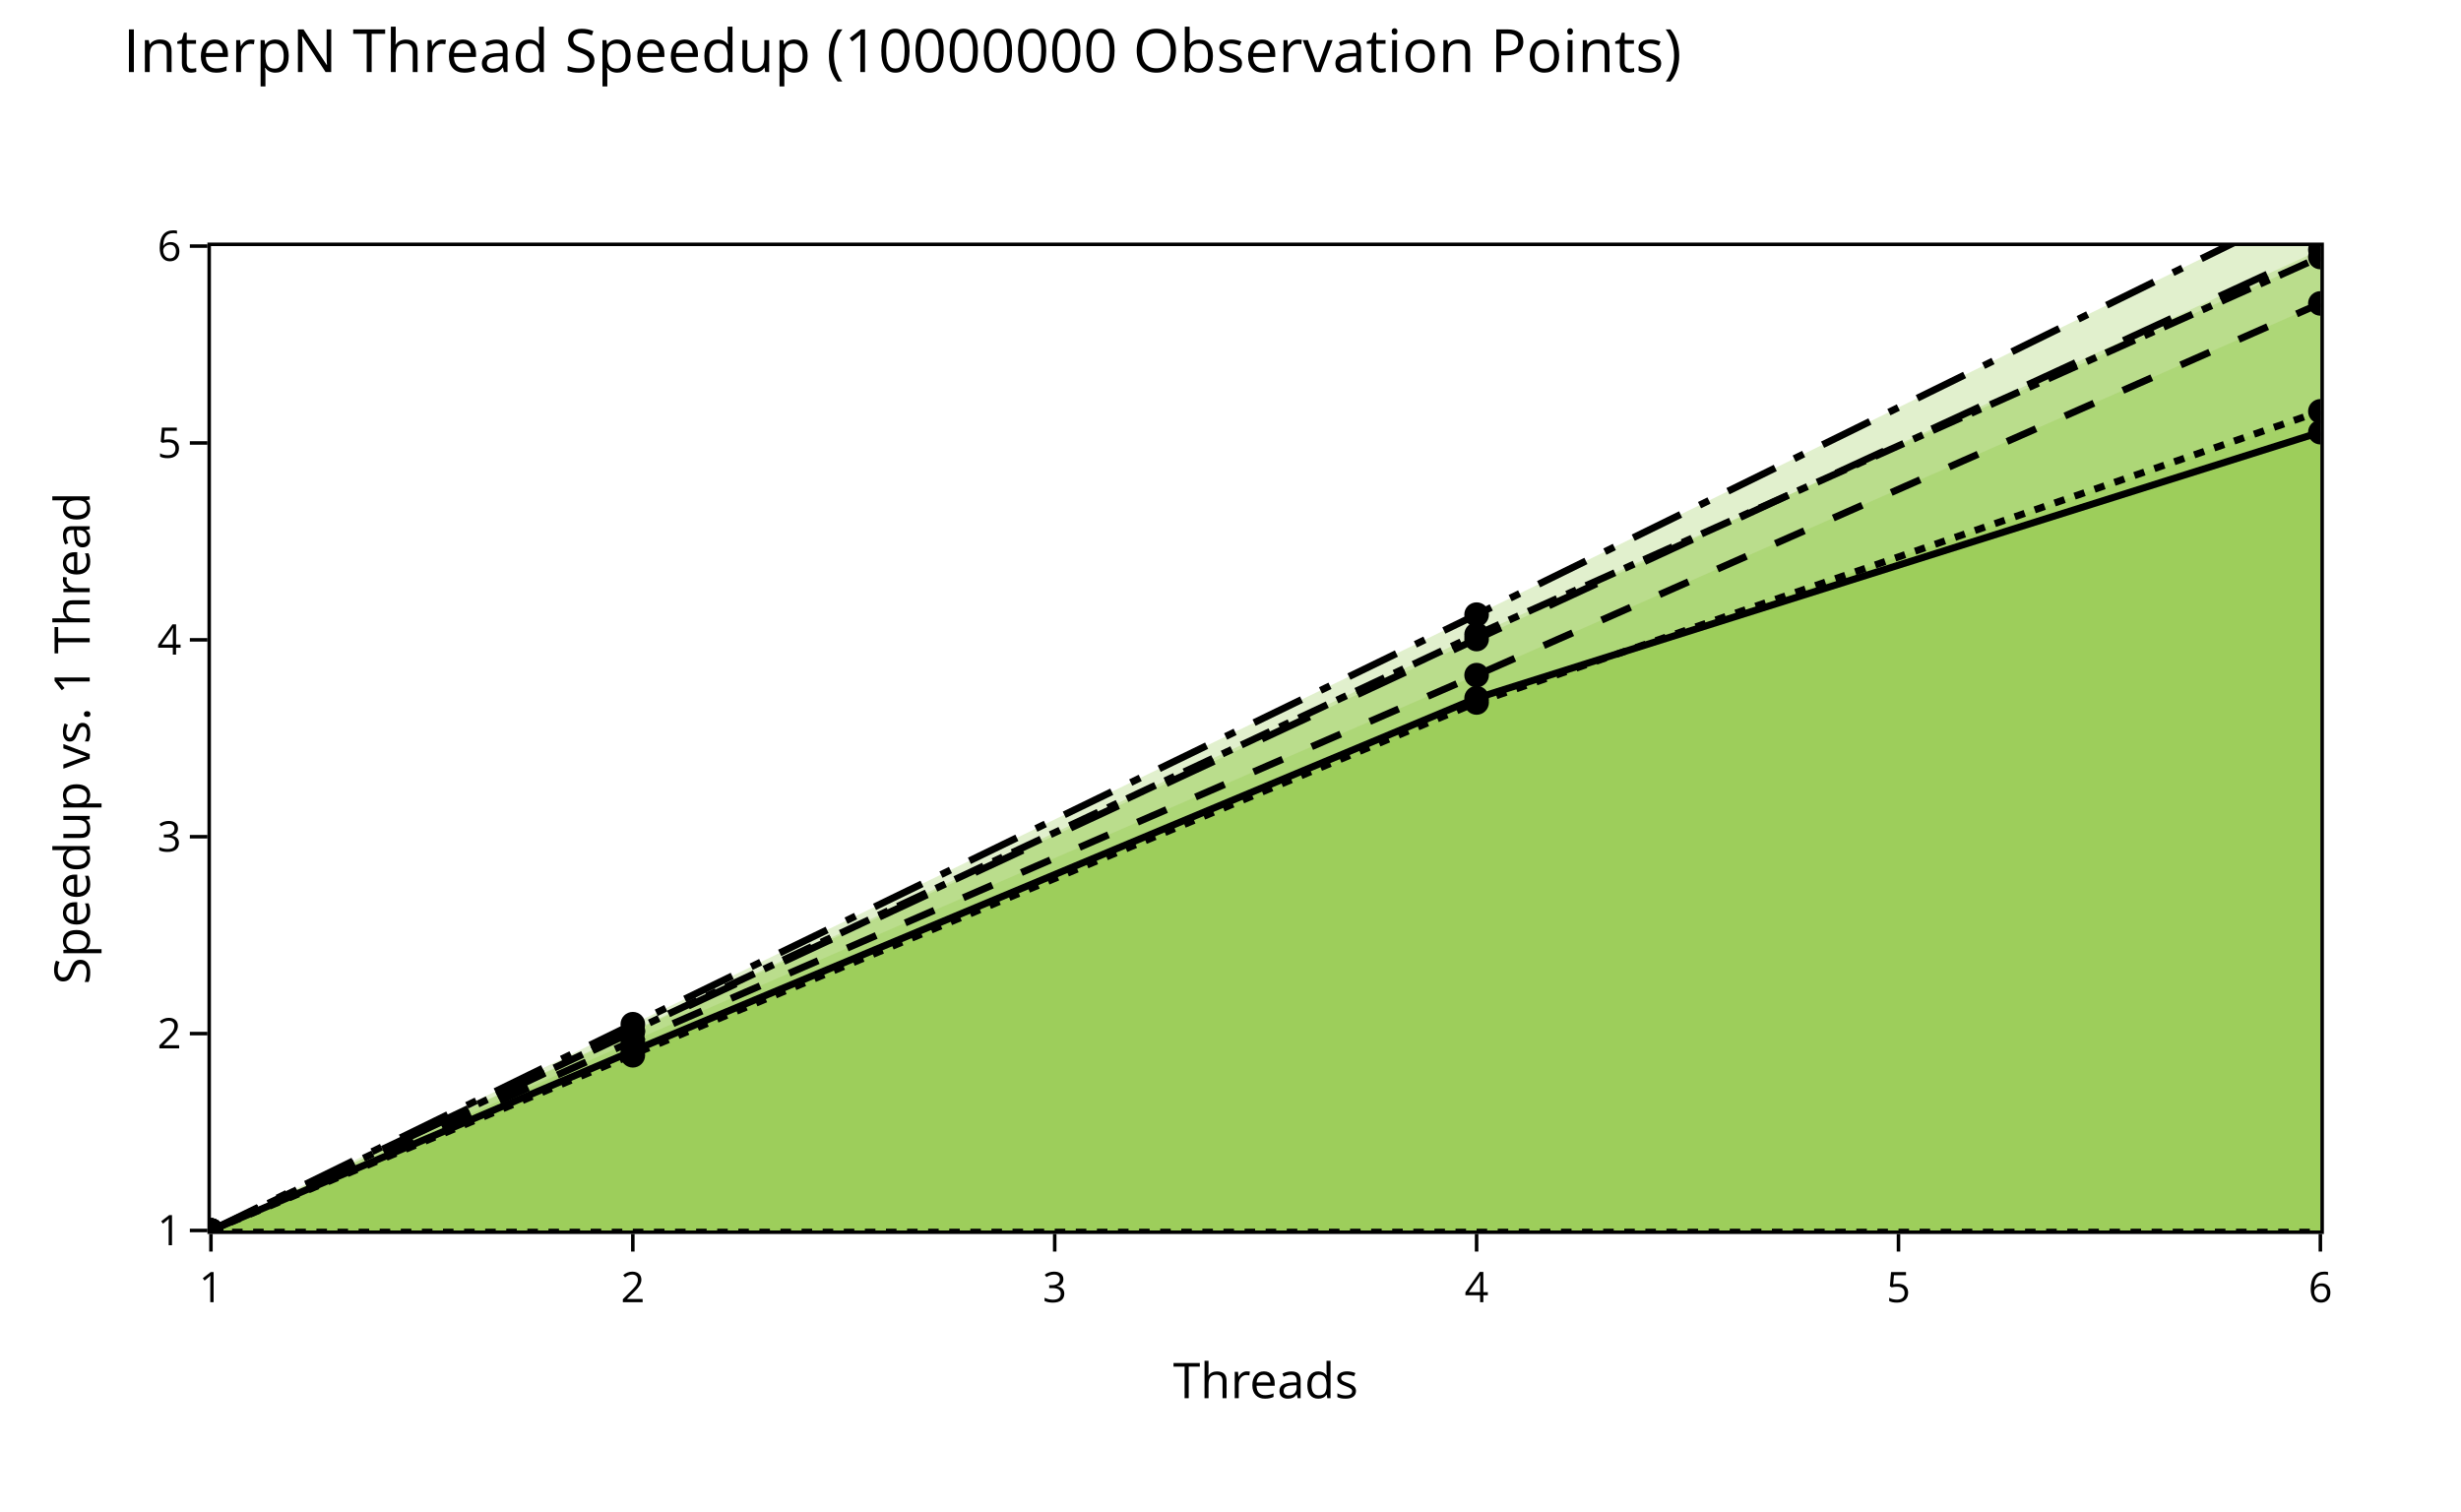
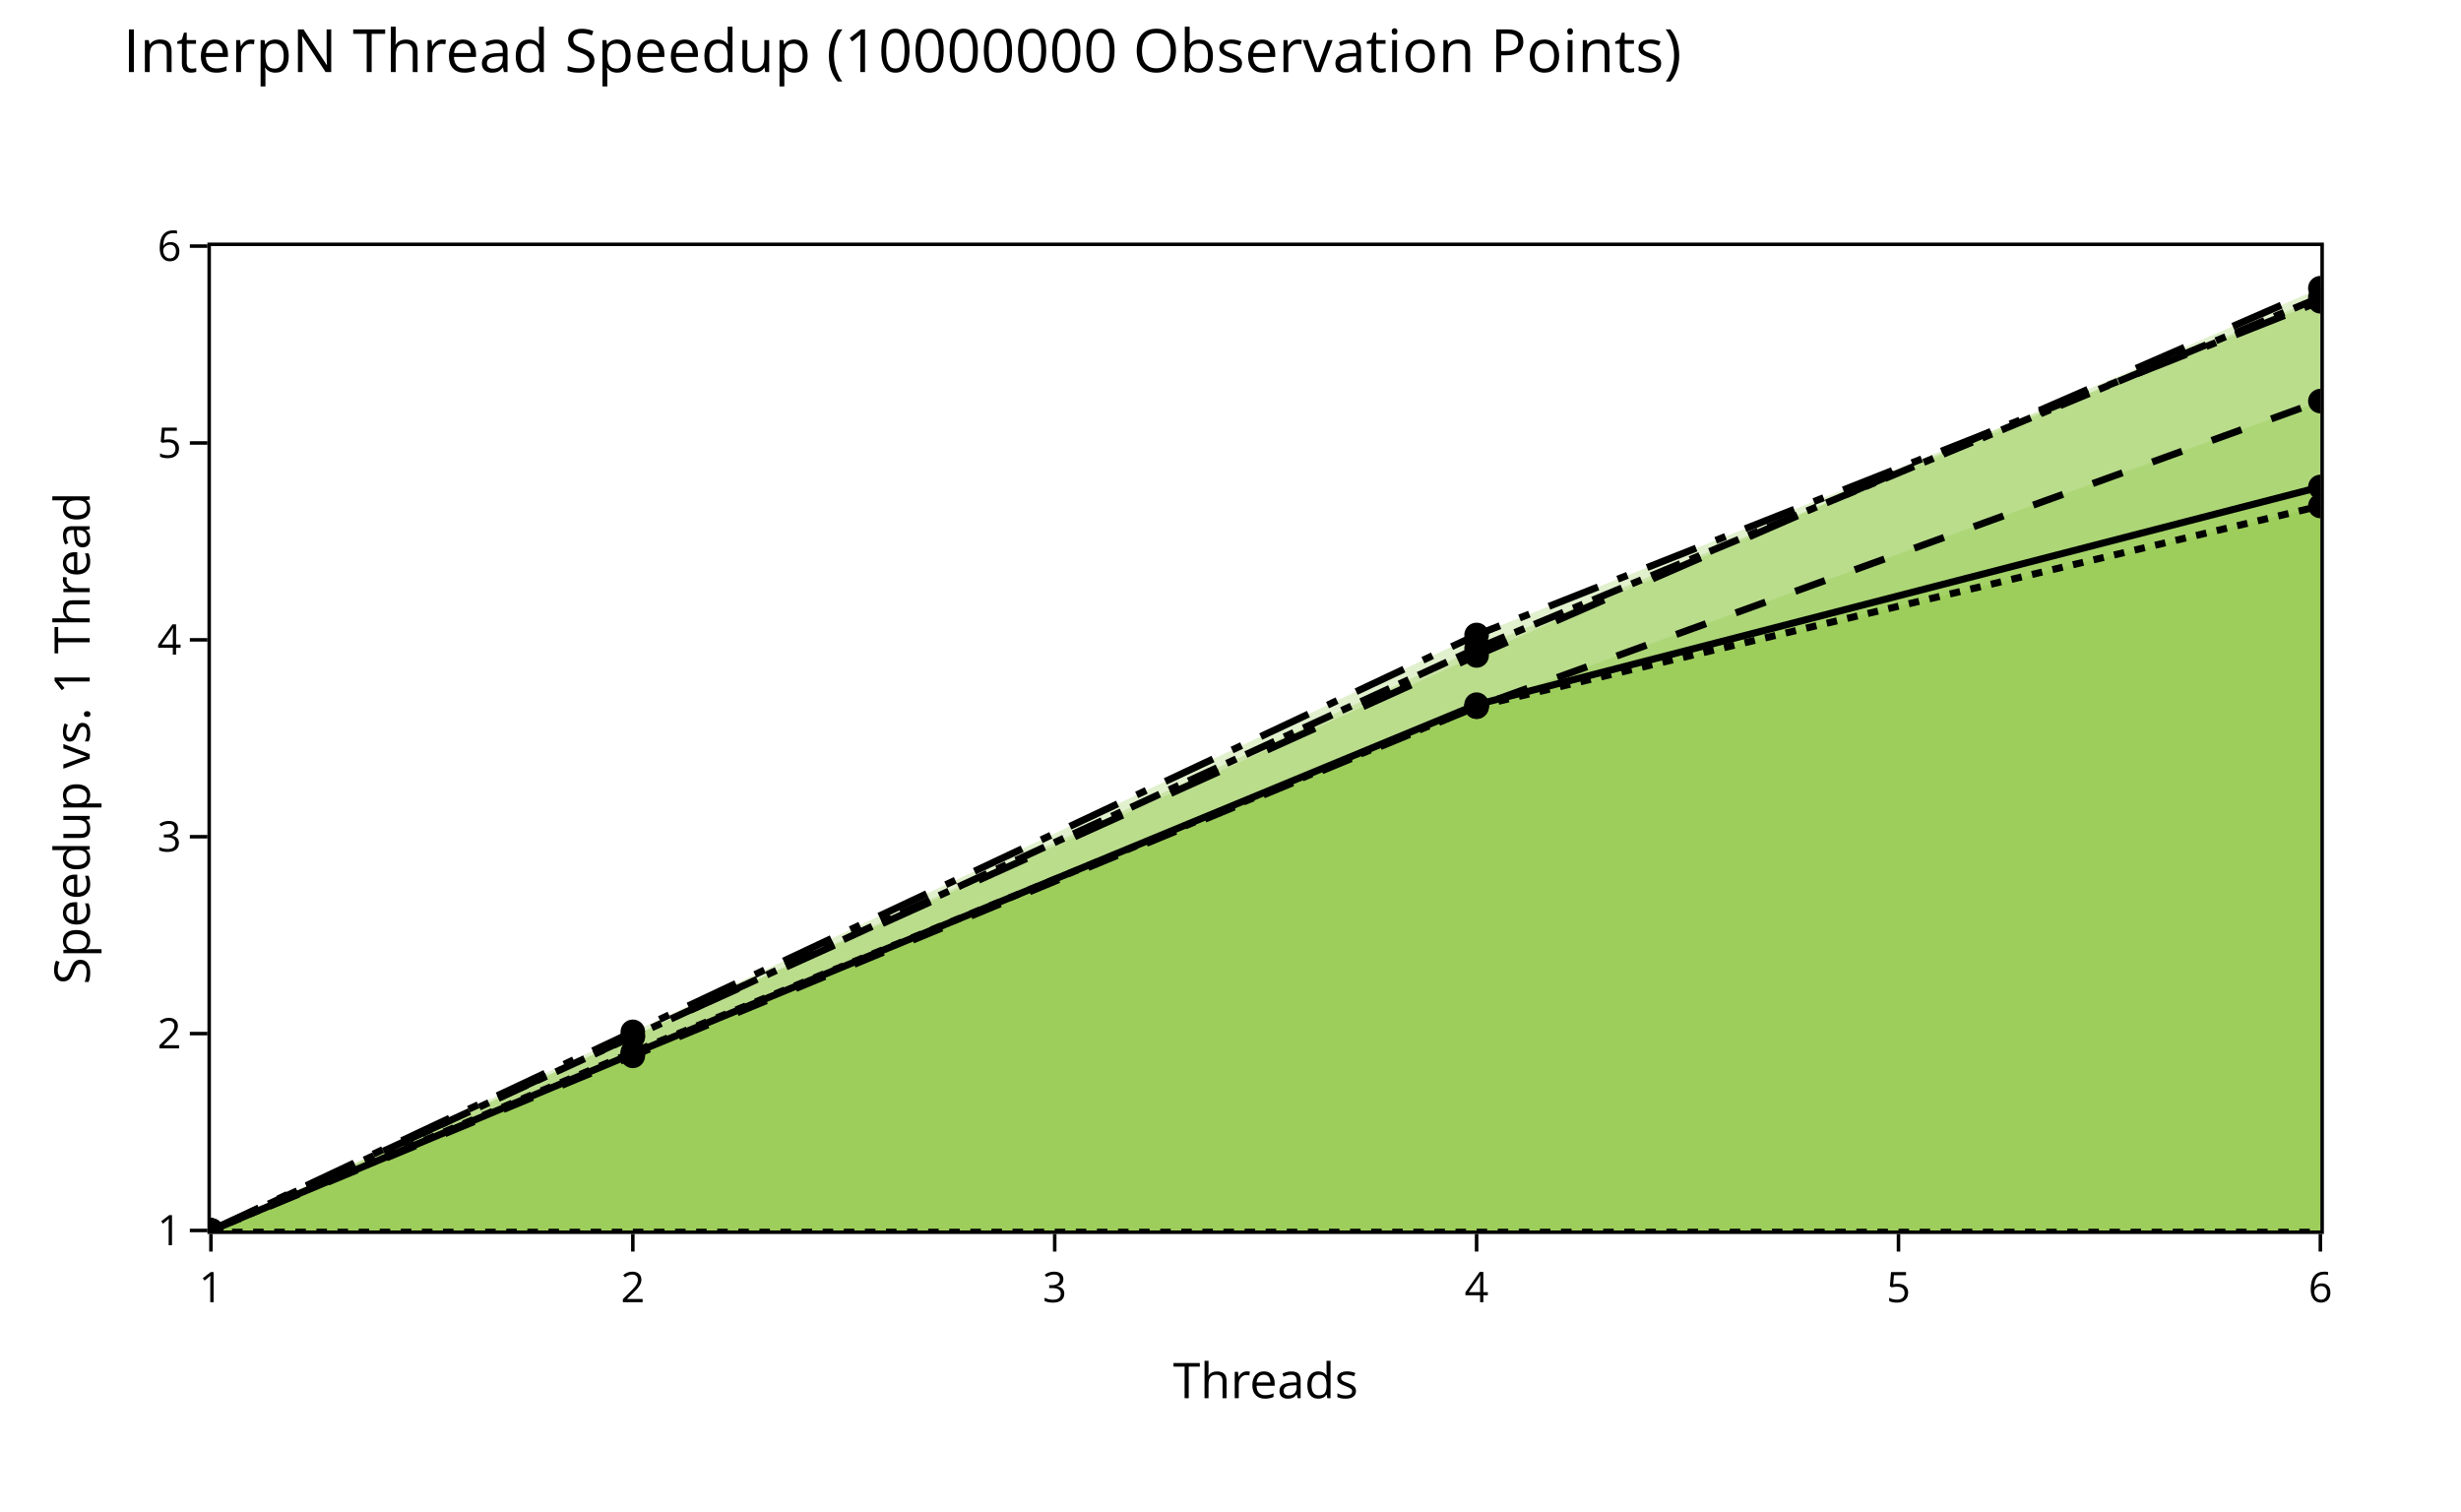
<svg xmlns="http://www.w3.org/2000/svg" class="main-svg" width="700" height="430" style="" viewBox="0 0 700 430">
  <rect x="0" y="0" width="700" height="430" style="fill: rgb(0, 0, 0); fill-opacity: 0;" />
-   <defs id="defs-e1feff">
+   <defs id="defs-6d7831">
    <g class="clips">
-       <clipPath id="clipe1feffxyplot" class="plotclip">
+       <clipPath id="clip6d7831xyplot" class="plotclip">
        <rect width="600" height="280" />
      </clipPath>
-       <clipPath class="axesclip" id="clipe1feffx">
+       <clipPath class="axesclip" id="clip6d7831x">
        <rect x="60" y="0" width="600" height="430" />
      </clipPath>
-       <clipPath class="axesclip" id="clipe1feffy">
+       <clipPath class="axesclip" id="clip6d7831y">
        <rect x="0" y="70" width="700" height="280" />
      </clipPath>
-       <clipPath class="axesclip" id="clipe1feffxy">
+       <clipPath class="axesclip" id="clip6d7831xy">
        <rect x="60" y="70" width="600" height="280" />
      </clipPath>
    </g>
    <g class="gradients" />
    <g class="patterns" />
  </defs>
  <g class="bglayer">
    <rect class="bg" x="60" y="70" width="600" height="280" style="fill: rgb(0, 0, 0); fill-opacity: 0; stroke-width: 0;" />
  </g>
  <g class="layer-below">
    <g class="imagelayer" />
    <g class="shapelayer" />
  </g>
  <g class="cartesianlayer">
    <g class="subplot xy">
      <g class="layer-subplot">
        <g class="shapelayer" />
        <g class="imagelayer" />
      </g>
      <g class="minor-gridlayer">
        <g class="x" />
        <g class="y" />
      </g>
      <g class="gridlayer">
        <g class="x" />
        <g class="y" />
      </g>
      <g class="zerolinelayer" />
      <g class="layer-between">
        <g class="shapelayer" />
        <g class="imagelayer" />
      </g>
      <path class="xlines-below" />
      <path class="ylines-below" />
      <g class="overlines-below" />
      <g class="xaxislayer-below" />
      <g class="yaxislayer-below" />
      <g class="overaxes-below" />
      <g class="overplot">
-         <g class="xy" transform="translate(60,70)" clip-path="url(#clipe1feffxyplot)">
+         <g class="xy" transform="translate(60,70)" clip-path="url(#clip6d7831xyplot)">
          <g class="scatterlayer mlayer">
-             <g class="trace scatter tracef06721" style="stroke-miterlimit: 2; opacity: 1;">
-               <g class="fills">
-                 <g>
-                   <path class="js-fill" d="M0,280L120,228.93L360,128.59L600,52.93L600,280L0,280Z" style="fill: rgb(139, 196, 59); fill-opacity: 0.25; stroke-width: 0;" />
-                 </g>
-               </g>
-               <g class="errorbars" />
-               <g class="lines">
-                 <path class="js-line" d="M0,280L120,228.93L360,128.59L600,52.93L600,280L0,280" style="vector-effect: none; fill: none; stroke: rgb(99, 110, 250); stroke-opacity: 1; stroke-width: 0px; opacity: 1;" />
-               </g>
-               <g class="points" />
-               <g class="text" />
-             </g>
-             <g class="trace scatter tracef6f011" style="stroke-miterlimit: 2; opacity: 1;">
-               <g class="fills">
-                 <g>
-                   <path class="js-fill" d="M0,280L120,226.12L360,122.04L600,16.31L600,280L0,280Z" style="fill: rgb(139, 196, 59); fill-opacity: 0.25; stroke-width: 0;" />
-                 </g>
-               </g>
-               <g class="errorbars" />
-               <g class="lines">
-                 <path class="js-line" d="M0,280L120,226.12L360,122.04L600,16.31L600,280L0,280" style="vector-effect: none; fill: none; stroke: rgb(239, 85, 59); stroke-opacity: 1; stroke-width: 0px; opacity: 1;" />
-               </g>
-               <g class="points" />
-               <g class="text" />
-             </g>
-             <g class="trace scatter trace615c95" style="stroke-miterlimit: 2; opacity: 1;">
-               <g class="fills">
-                 <g>
-                   <path class="js-fill" d="M0,280L360,129.82L600,47L600,280L360,280L0,280Z" style="fill: rgb(139, 196, 59); fill-opacity: 0.25; stroke-width: 0;" />
-                 </g>
-               </g>
-               <g class="errorbars" />
-               <g class="lines">
-                 <path class="js-line" d="M0,280L360,129.82L600,47L600,280L360,280L0,280" style="vector-effect: none; fill: none; stroke: rgb(0, 204, 150); stroke-opacity: 1; stroke-width: 0px; opacity: 1;" />
-               </g>
-               <g class="points" />
-               <g class="text" />
-             </g>
-             <g class="trace scatter tracec639a3" style="stroke-miterlimit: 2; opacity: 1;">
-               <g class="fills">
-                 <g>
-                   <path class="js-fill" d="M0,280L120,223.17L360,110.5L600,3.11L600,280L0,280Z" style="fill: rgb(139, 196, 59); fill-opacity: 0.25; stroke-width: 0;" />
-                 </g>
-               </g>
-               <g class="errorbars" />
-               <g class="lines">
-                 <path class="js-line" d="M0,280L120,223.17L360,110.5L600,3.11L600,280L0,280" style="vector-effect: none; fill: none; stroke: rgb(171, 99, 250); stroke-opacity: 1; stroke-width: 0px; opacity: 1;" />
-               </g>
-               <g class="points" />
-               <g class="text" />
-             </g>
-             <g class="trace scatter trace363774" style="stroke-miterlimit: 2; opacity: 1;">
-               <g class="fills">
-                 <g>
-                   <path class="js-fill" d="M0,280L120,223.48L360,111.78L600,1.02L600,280L0,280Z" style="fill: rgb(139, 196, 59); fill-opacity: 0.25; stroke-width: 0;" />
-                 </g>
-               </g>
-               <g class="errorbars" />
-               <g class="lines">
-                 <path class="js-line" d="M0,280L120,223.48L360,111.78L600,1.02L600,280L0,280" style="vector-effect: none; fill: none; stroke: rgb(255, 161, 90); stroke-opacity: 1; stroke-width: 0px; opacity: 1;" />
-               </g>
-               <g class="points" />
-               <g class="text" />
-             </g>
-             <g class="trace scatter tracec92269" style="stroke-miterlimit: 2; opacity: 1;">
-               <g class="fills">
-                 <g>
-                   <path class="js-fill" d="M0,280L120,221.33L360,104.83L600,-13.04L600,280L0,280Z" style="fill: rgb(139, 196, 59); fill-opacity: 0.25; stroke-width: 0;" />
-                 </g>
-               </g>
-               <g class="errorbars" />
-               <g class="lines">
-                 <path class="js-line" d="M0,280L120,221.33L360,104.83L600,-13.04L600,280L0,280" style="vector-effect: none; fill: none; stroke: rgb(25, 211, 243); stroke-opacity: 1; stroke-width: 0px; opacity: 1;" />
-               </g>
-               <g class="points" />
-               <g class="text" />
-             </g>
-             <g class="trace scatter trace656709" style="stroke-miterlimit: 2; opacity: 1;">
-               <g class="fills" />
-               <g class="errorbars" />
-               <g class="lines">
-                 <path class="js-line" d="M0,280L120,228.93L360,128.59L600,52.93" style="vector-effect: none; fill: none; stroke: rgb(0, 0, 0); stroke-opacity: 1; stroke-width: 2px; opacity: 1;" />
-               </g>
-               <g class="points">
-                 <path class="point" transform="translate(0,280)" d="M3.5,0A3.5,3.5 0 1,1 0,-3.5A3.5,3.5 0 0,1 3.5,0Z" style="opacity: 1; stroke-width: 0px; fill: rgb(0, 0, 0); fill-opacity: 1;" />
-                 <path class="point" transform="translate(120,228.93)" d="M3.5,0A3.5,3.5 0 1,1 0,-3.5A3.5,3.5 0 0,1 3.5,0Z" style="opacity: 1; stroke-width: 0px; fill: rgb(0, 0, 0); fill-opacity: 1;" />
-                 <path class="point" transform="translate(360,128.59)" d="M3.5,0A3.5,3.5 0 1,1 0,-3.5A3.5,3.5 0 0,1 3.5,0Z" style="opacity: 1; stroke-width: 0px; fill: rgb(0, 0, 0); fill-opacity: 1;" />
-                 <path class="point" transform="translate(600,52.93)" d="M3.5,0A3.5,3.5 0 1,1 0,-3.5A3.5,3.5 0 0,1 3.5,0Z" style="opacity: 1; stroke-width: 0px; fill: rgb(0, 0, 0); fill-opacity: 1;" />
-               </g>
-               <g class="text" />
-             </g>
-             <g class="trace scatter trace5be1d4" style="stroke-miterlimit: 2; opacity: 1;">
-               <g class="fills" />
-               <g class="errorbars" />
-               <g class="lines">
-                 <path class="js-line" d="M0,280L120,226.12L360,122.04L600,16.31" style="vector-effect: none; fill: none; stroke: rgb(0, 0, 0); stroke-opacity: 1; stroke-dasharray: 9px, 9px; stroke-width: 2px; opacity: 1;" />
-               </g>
-               <g class="points">
-                 <path class="point" transform="translate(0,280)" d="M3.5,0A3.5,3.5 0 1,1 0,-3.5A3.5,3.5 0 0,1 3.5,0Z" style="opacity: 1; stroke-width: 0px; fill: rgb(0, 0, 0); fill-opacity: 1;" />
-                 <path class="point" transform="translate(120,226.12)" d="M3.5,0A3.5,3.5 0 1,1 0,-3.5A3.5,3.5 0 0,1 3.5,0Z" style="opacity: 1; stroke-width: 0px; fill: rgb(0, 0, 0); fill-opacity: 1;" />
-                 <path class="point" transform="translate(360,122.04)" d="M3.5,0A3.5,3.5 0 1,1 0,-3.5A3.5,3.5 0 0,1 3.5,0Z" style="opacity: 1; stroke-width: 0px; fill: rgb(0, 0, 0); fill-opacity: 1;" />
-                 <path class="point" transform="translate(600,16.31)" d="M3.5,0A3.5,3.5 0 1,1 0,-3.5A3.5,3.5 0 0,1 3.5,0Z" style="opacity: 1; stroke-width: 0px; fill: rgb(0, 0, 0); fill-opacity: 1;" />
-               </g>
-               <g class="text" />
-             </g>
-             <g class="trace scatter trace4a5eaa" style="stroke-miterlimit: 2; opacity: 1;">
-               <g class="fills" />
-               <g class="errorbars" />
-               <g class="lines">
-                 <path class="js-line" d="M0,280L360,129.82L600,47" style="vector-effect: none; fill: none; stroke: rgb(0, 0, 0); stroke-opacity: 1; stroke-dasharray: 3px, 3px; stroke-width: 2px; opacity: 1;" />
-               </g>
-               <g class="points">
-                 <path class="point" transform="translate(0,280)" d="M3.5,0A3.5,3.5 0 1,1 0,-3.5A3.5,3.5 0 0,1 3.5,0Z" style="opacity: 1; stroke-width: 0px; fill: rgb(0, 0, 0); fill-opacity: 1;" />
-                 <path class="point" transform="translate(120,230.17)" d="M3.5,0A3.5,3.5 0 1,1 0,-3.5A3.5,3.5 0 0,1 3.5,0Z" style="opacity: 1; stroke-width: 0px; fill: rgb(0, 0, 0); fill-opacity: 1;" />
-                 <path class="point" transform="translate(360,129.82)" d="M3.5,0A3.5,3.5 0 1,1 0,-3.5A3.5,3.5 0 0,1 3.5,0Z" style="opacity: 1; stroke-width: 0px; fill: rgb(0, 0, 0); fill-opacity: 1;" />
-                 <path class="point" transform="translate(600,47)" d="M3.5,0A3.5,3.5 0 1,1 0,-3.5A3.5,3.5 0 0,1 3.5,0Z" style="opacity: 1; stroke-width: 0px; fill: rgb(0, 0, 0); fill-opacity: 1;" />
-               </g>
-               <g class="text" />
-             </g>
-             <g class="trace scatter traceb35607" style="stroke-miterlimit: 2; opacity: 1;">
-               <g class="fills" />
-               <g class="errorbars" />
-               <g class="lines">
-                 <path class="js-line" d="M0,280L120,223.17L360,110.5L600,3.11" style="vector-effect: none; fill: none; stroke: rgb(0, 0, 0); stroke-opacity: 1; stroke-dasharray: 9px, 3px, 3px, 3px; stroke-width: 2px; opacity: 1;" />
-               </g>
-               <g class="points">
-                 <path class="point" transform="translate(0,280)" d="M3.5,0A3.5,3.5 0 1,1 0,-3.5A3.5,3.5 0 0,1 3.5,0Z" style="opacity: 1; stroke-width: 0px; fill: rgb(0, 0, 0); fill-opacity: 1;" />
-                 <path class="point" transform="translate(120,223.17)" d="M3.5,0A3.5,3.5 0 1,1 0,-3.5A3.5,3.5 0 0,1 3.5,0Z" style="opacity: 1; stroke-width: 0px; fill: rgb(0, 0, 0); fill-opacity: 1;" />
-                 <path class="point" transform="translate(360,110.5)" d="M3.5,0A3.5,3.5 0 1,1 0,-3.5A3.5,3.5 0 0,1 3.5,0Z" style="opacity: 1; stroke-width: 0px; fill: rgb(0, 0, 0); fill-opacity: 1;" />
-                 <path class="point" transform="translate(600,3.11)" d="M3.5,0A3.5,3.5 0 1,1 0,-3.5A3.5,3.5 0 0,1 3.5,0Z" style="opacity: 1; stroke-width: 0px; fill: rgb(0, 0, 0); fill-opacity: 1;" />
-               </g>
-               <g class="text" />
-             </g>
-             <g class="trace scatter tracead488a" style="stroke-miterlimit: 2; opacity: 1;">
-               <g class="fills" />
-               <g class="errorbars" />
-               <g class="lines">
-                 <path class="js-line" d="M0,280L120,223.48L360,111.78L600,1.02" style="vector-effect: none; fill: none; stroke: rgb(0, 0, 0); stroke-opacity: 1; stroke-dasharray: 15px, 15px; stroke-width: 2px; opacity: 1;" />
-               </g>
-               <g class="points">
-                 <path class="point" transform="translate(0,280)" d="M3.5,0A3.5,3.5 0 1,1 0,-3.5A3.5,3.5 0 0,1 3.5,0Z" style="opacity: 1; stroke-width: 0px; fill: rgb(0, 0, 0); fill-opacity: 1;" />
-                 <path class="point" transform="translate(120,223.48)" d="M3.5,0A3.5,3.5 0 1,1 0,-3.5A3.5,3.5 0 0,1 3.5,0Z" style="opacity: 1; stroke-width: 0px; fill: rgb(0, 0, 0); fill-opacity: 1;" />
-                 <path class="point" transform="translate(360,111.78)" d="M3.5,0A3.5,3.5 0 1,1 0,-3.5A3.5,3.5 0 0,1 3.5,0Z" style="opacity: 1; stroke-width: 0px; fill: rgb(0, 0, 0); fill-opacity: 1;" />
-                 <path class="point" transform="translate(600,1.02)" d="M3.5,0A3.5,3.5 0 1,1 0,-3.5A3.5,3.5 0 0,1 3.5,0Z" style="opacity: 1; stroke-width: 0px; fill: rgb(0, 0, 0); fill-opacity: 1;" />
-               </g>
-               <g class="text" />
-             </g>
-             <g class="trace scatter trace68f227" style="stroke-miterlimit: 2; opacity: 1;">
-               <g class="fills" />
-               <g class="errorbars" />
-               <g class="lines">
-                 <path class="js-line" d="M0,280L120,221.33L360,104.83L600,-13.04" style="vector-effect: none; fill: none; stroke: rgb(0, 0, 0); stroke-opacity: 1; stroke-dasharray: 15px, 6px, 3px, 6px; stroke-width: 2px; opacity: 1;" />
-               </g>
-               <g class="points">
-                 <path class="point" transform="translate(0,280)" d="M3.5,0A3.5,3.5 0 1,1 0,-3.5A3.5,3.5 0 0,1 3.5,0Z" style="opacity: 1; stroke-width: 0px; fill: rgb(0, 0, 0); fill-opacity: 1;" />
-                 <path class="point" transform="translate(120,221.33)" d="M3.5,0A3.5,3.5 0 1,1 0,-3.5A3.5,3.5 0 0,1 3.5,0Z" style="opacity: 1; stroke-width: 0px; fill: rgb(0, 0, 0); fill-opacity: 1;" />
-                 <path class="point" transform="translate(360,104.83)" d="M3.5,0A3.5,3.5 0 1,1 0,-3.5A3.5,3.5 0 0,1 3.5,0Z" style="opacity: 1; stroke-width: 0px; fill: rgb(0, 0, 0); fill-opacity: 1;" />
-                 <path class="point" transform="translate(600,-13.04)" d="M3.5,0A3.5,3.5 0 1,1 0,-3.5A3.5,3.5 0 0,1 3.5,0Z" style="opacity: 1; stroke-width: 0px; fill: rgb(0, 0, 0); fill-opacity: 1;" />
+             <g class="trace scatter tracee59222" style="stroke-miterlimit: 2; opacity: 1;">
+               <g class="fills">
+                 <g>
+                   <path class="js-fill" d="M0,280L120,229.71L360,130.44L600,68.51L600,280L0,280Z" style="fill: rgb(139, 196, 59); fill-opacity: 0.25; stroke-width: 0;" />
+                 </g>
+               </g>
+               <g class="errorbars" />
+               <g class="lines">
+                 <path class="js-line" d="M0,280L120,229.71L360,130.44L600,68.51L600,280L0,280" style="vector-effect: none; fill: none; stroke: rgb(99, 110, 250); stroke-opacity: 1; stroke-width: 0px; opacity: 1;" />
+               </g>
+               <g class="points" />
+               <g class="text" />
+             </g>
+             <g class="trace scatter trace3dc92b" style="stroke-miterlimit: 2; opacity: 1;">
+               <g class="fills">
+                 <g>
+                   <path class="js-fill" d="M0,280L360,131.03L600,44.09L600,280L360,280L0,280Z" style="fill: rgb(139, 196, 59); fill-opacity: 0.25; stroke-width: 0;" />
+                 </g>
+               </g>
+               <g class="errorbars" />
+               <g class="lines">
+                 <path class="js-line" d="M0,280L360,131.03L600,44.09L600,280L360,280L0,280" style="vector-effect: none; fill: none; stroke: rgb(239, 85, 59); stroke-opacity: 1; stroke-width: 0px; opacity: 1;" />
+               </g>
+               <g class="points" />
+               <g class="text" />
+             </g>
+             <g class="trace scatter traced9e436" style="stroke-miterlimit: 2; opacity: 1;">
+               <g class="fills">
+                 <g>
+                   <path class="js-fill" d="M0,280L120,229.29L360,130.95L600,73.92L600,280L0,280Z" style="fill: rgb(139, 196, 59); fill-opacity: 0.25; stroke-width: 0;" />
+                 </g>
+               </g>
+               <g class="errorbars" />
+               <g class="lines">
+                 <path class="js-line" d="M0,280L120,229.29L360,130.95L600,73.92L600,280L0,280" style="vector-effect: none; fill: none; stroke: rgb(0, 204, 150); stroke-opacity: 1; stroke-width: 0px; opacity: 1;" />
+               </g>
+               <g class="points" />
+               <g class="text" />
+             </g>
+             <g class="trace scatter trace9f178d" style="stroke-miterlimit: 2; opacity: 1;">
+               <g class="fills">
+                 <g>
+                   <path class="js-fill" d="M0,280L360,114.44L600,14.57L600,280L360,280L0,280Z" style="fill: rgb(139, 196, 59); fill-opacity: 0.25; stroke-width: 0;" />
+                 </g>
+               </g>
+               <g class="errorbars" />
+               <g class="lines">
+                 <path class="js-line" d="M0,280L360,114.44L600,14.57L600,280L360,280L0,280" style="vector-effect: none; fill: none; stroke: rgb(171, 99, 250); stroke-opacity: 1; stroke-width: 0px; opacity: 1;" />
+               </g>
+               <g class="points" />
+               <g class="text" />
+             </g>
+             <g class="trace scatter trace2dd944" style="stroke-miterlimit: 2; opacity: 1;">
+               <g class="fills">
+                 <g>
+                   <path class="js-fill" d="M0,280L120,224.73L360,116.44L600,11.97L600,280L0,280Z" style="fill: rgb(139, 196, 59); fill-opacity: 0.25; stroke-width: 0;" />
+                 </g>
+               </g>
+               <g class="errorbars" />
+               <g class="lines">
+                 <path class="js-line" d="M0,280L120,224.73L360,116.44L600,11.97L600,280L0,280" style="vector-effect: none; fill: none; stroke: rgb(255, 161, 90); stroke-opacity: 1; stroke-width: 0px; opacity: 1;" />
+               </g>
+               <g class="points" />
+               <g class="text" />
+             </g>
+             <g class="trace scatter tracef9bcf1" style="stroke-miterlimit: 2; opacity: 1;">
+               <g class="fills">
+                 <g>
+                   <path class="js-fill" d="M0,280L360,110.61L600,15.7L600,280L360,280L0,280Z" style="fill: rgb(139, 196, 59); fill-opacity: 0.25; stroke-width: 0;" />
+                 </g>
+               </g>
+               <g class="errorbars" />
+               <g class="lines">
+                 <path class="js-line" d="M0,280L360,110.61L600,15.7L600,280L360,280L0,280" style="vector-effect: none; fill: none; stroke: rgb(25, 211, 243); stroke-opacity: 1; stroke-width: 0px; opacity: 1;" />
+               </g>
+               <g class="points" />
+               <g class="text" />
+             </g>
+             <g class="trace scatter trace2be595" style="stroke-miterlimit: 2; opacity: 1;">
+               <g class="fills" />
+               <g class="errorbars" />
+               <g class="lines">
+                 <path class="js-line" d="M0,280L120,229.71L360,130.44L600,68.51" style="vector-effect: none; fill: none; stroke: rgb(0, 0, 0); stroke-opacity: 1; stroke-width: 2px; opacity: 1;" />
+               </g>
+               <g class="points">
+                 <path class="point" transform="translate(0,280)" d="M3.5,0A3.5,3.5 0 1,1 0,-3.5A3.5,3.5 0 0,1 3.5,0Z" style="opacity: 1; stroke-width: 0px; fill: rgb(0, 0, 0); fill-opacity: 1;" />
+                 <path class="point" transform="translate(120,229.71)" d="M3.5,0A3.5,3.5 0 1,1 0,-3.5A3.5,3.5 0 0,1 3.5,0Z" style="opacity: 1; stroke-width: 0px; fill: rgb(0, 0, 0); fill-opacity: 1;" />
+                 <path class="point" transform="translate(360,130.44)" d="M3.5,0A3.5,3.5 0 1,1 0,-3.5A3.5,3.5 0 0,1 3.5,0Z" style="opacity: 1; stroke-width: 0px; fill: rgb(0, 0, 0); fill-opacity: 1;" />
+                 <path class="point" transform="translate(600,68.51)" d="M3.5,0A3.5,3.5 0 1,1 0,-3.5A3.5,3.5 0 0,1 3.5,0Z" style="opacity: 1; stroke-width: 0px; fill: rgb(0, 0, 0); fill-opacity: 1;" />
+               </g>
+               <g class="text" />
+             </g>
+             <g class="trace scatter tracecdca16" style="stroke-miterlimit: 2; opacity: 1;">
+               <g class="fills" />
+               <g class="errorbars" />
+               <g class="lines">
+                 <path class="js-line" d="M0,280L360,131.03L600,44.09" style="vector-effect: none; fill: none; stroke: rgb(0, 0, 0); stroke-opacity: 1; stroke-dasharray: 9px, 9px; stroke-width: 2px; opacity: 1;" />
+               </g>
+               <g class="points">
+                 <path class="point" transform="translate(0,280)" d="M3.5,0A3.5,3.5 0 1,1 0,-3.5A3.5,3.5 0 0,1 3.5,0Z" style="opacity: 1; stroke-width: 0px; fill: rgb(0, 0, 0); fill-opacity: 1;" />
+                 <path class="point" transform="translate(120,230.33)" d="M3.5,0A3.5,3.5 0 1,1 0,-3.5A3.5,3.5 0 0,1 3.5,0Z" style="opacity: 1; stroke-width: 0px; fill: rgb(0, 0, 0); fill-opacity: 1;" />
+                 <path class="point" transform="translate(360,131.03)" d="M3.5,0A3.5,3.5 0 1,1 0,-3.5A3.5,3.5 0 0,1 3.5,0Z" style="opacity: 1; stroke-width: 0px; fill: rgb(0, 0, 0); fill-opacity: 1;" />
+                 <path class="point" transform="translate(600,44.09)" d="M3.5,0A3.5,3.5 0 1,1 0,-3.5A3.5,3.5 0 0,1 3.5,0Z" style="opacity: 1; stroke-width: 0px; fill: rgb(0, 0, 0); fill-opacity: 1;" />
+               </g>
+               <g class="text" />
+             </g>
+             <g class="trace scatter traceea0058" style="stroke-miterlimit: 2; opacity: 1;">
+               <g class="fills" />
+               <g class="errorbars" />
+               <g class="lines">
+                 <path class="js-line" d="M0,280L120,229.29L360,130.95L600,73.92" style="vector-effect: none; fill: none; stroke: rgb(0, 0, 0); stroke-opacity: 1; stroke-dasharray: 3px, 3px; stroke-width: 2px; opacity: 1;" />
+               </g>
+               <g class="points">
+                 <path class="point" transform="translate(0,280)" d="M3.5,0A3.5,3.5 0 1,1 0,-3.5A3.5,3.5 0 0,1 3.5,0Z" style="opacity: 1; stroke-width: 0px; fill: rgb(0, 0, 0); fill-opacity: 1;" />
+                 <path class="point" transform="translate(120,229.29)" d="M3.5,0A3.5,3.5 0 1,1 0,-3.5A3.5,3.5 0 0,1 3.5,0Z" style="opacity: 1; stroke-width: 0px; fill: rgb(0, 0, 0); fill-opacity: 1;" />
+                 <path class="point" transform="translate(360,130.95)" d="M3.5,0A3.5,3.5 0 1,1 0,-3.5A3.5,3.5 0 0,1 3.5,0Z" style="opacity: 1; stroke-width: 0px; fill: rgb(0, 0, 0); fill-opacity: 1;" />
+                 <path class="point" transform="translate(600,73.92)" d="M3.5,0A3.5,3.5 0 1,1 0,-3.5A3.5,3.5 0 0,1 3.5,0Z" style="opacity: 1; stroke-width: 0px; fill: rgb(0, 0, 0); fill-opacity: 1;" />
+               </g>
+               <g class="text" />
+             </g>
+             <g class="trace scatter trace9fb0c2" style="stroke-miterlimit: 2; opacity: 1;">
+               <g class="fills" />
+               <g class="errorbars" />
+               <g class="lines">
+                 <path class="js-line" d="M0,280L360,114.44L600,14.57" style="vector-effect: none; fill: none; stroke: rgb(0, 0, 0); stroke-opacity: 1; stroke-dasharray: 9px, 3px, 3px, 3px; stroke-width: 2px; opacity: 1;" />
+               </g>
+               <g class="points">
+                 <path class="point" transform="translate(0,280)" d="M3.5,0A3.5,3.5 0 1,1 0,-3.5A3.5,3.5 0 0,1 3.5,0Z" style="opacity: 1; stroke-width: 0px; fill: rgb(0, 0, 0); fill-opacity: 1;" />
+                 <path class="point" transform="translate(120,224.83)" d="M3.5,0A3.5,3.5 0 1,1 0,-3.5A3.5,3.5 0 0,1 3.5,0Z" style="opacity: 1; stroke-width: 0px; fill: rgb(0, 0, 0); fill-opacity: 1;" />
+                 <path class="point" transform="translate(360,114.44)" d="M3.5,0A3.5,3.5 0 1,1 0,-3.5A3.5,3.5 0 0,1 3.5,0Z" style="opacity: 1; stroke-width: 0px; fill: rgb(0, 0, 0); fill-opacity: 1;" />
+                 <path class="point" transform="translate(600,14.57)" d="M3.5,0A3.5,3.5 0 1,1 0,-3.5A3.5,3.5 0 0,1 3.5,0Z" style="opacity: 1; stroke-width: 0px; fill: rgb(0, 0, 0); fill-opacity: 1;" />
+               </g>
+               <g class="text" />
+             </g>
+             <g class="trace scatter trace5f68fb" style="stroke-miterlimit: 2; opacity: 1;">
+               <g class="fills" />
+               <g class="errorbars" />
+               <g class="lines">
+                 <path class="js-line" d="M0,280L120,224.73L360,116.44L600,11.97" style="vector-effect: none; fill: none; stroke: rgb(0, 0, 0); stroke-opacity: 1; stroke-dasharray: 15px, 15px; stroke-width: 2px; opacity: 1;" />
+               </g>
+               <g class="points">
+                 <path class="point" transform="translate(0,280)" d="M3.5,0A3.5,3.5 0 1,1 0,-3.5A3.5,3.5 0 0,1 3.5,0Z" style="opacity: 1; stroke-width: 0px; fill: rgb(0, 0, 0); fill-opacity: 1;" />
+                 <path class="point" transform="translate(120,224.73)" d="M3.5,0A3.5,3.5 0 1,1 0,-3.5A3.5,3.5 0 0,1 3.5,0Z" style="opacity: 1; stroke-width: 0px; fill: rgb(0, 0, 0); fill-opacity: 1;" />
+                 <path class="point" transform="translate(360,116.44)" d="M3.5,0A3.5,3.5 0 1,1 0,-3.5A3.5,3.5 0 0,1 3.5,0Z" style="opacity: 1; stroke-width: 0px; fill: rgb(0, 0, 0); fill-opacity: 1;" />
+                 <path class="point" transform="translate(600,11.97)" d="M3.5,0A3.5,3.5 0 1,1 0,-3.5A3.5,3.5 0 0,1 3.5,0Z" style="opacity: 1; stroke-width: 0px; fill: rgb(0, 0, 0); fill-opacity: 1;" />
+               </g>
+               <g class="text" />
+             </g>
+             <g class="trace scatter trace2c04e7" style="stroke-miterlimit: 2; opacity: 1;">
+               <g class="fills" />
+               <g class="errorbars" />
+               <g class="lines">
+                 <path class="js-line" d="M0,280L360,110.61L600,15.7" style="vector-effect: none; fill: none; stroke: rgb(0, 0, 0); stroke-opacity: 1; stroke-dasharray: 15px, 6px, 3px, 6px; stroke-width: 2px; opacity: 1;" />
+               </g>
+               <g class="points">
+                 <path class="point" transform="translate(0,280)" d="M3.5,0A3.5,3.5 0 1,1 0,-3.5A3.5,3.5 0 0,1 3.5,0Z" style="opacity: 1; stroke-width: 0px; fill: rgb(0, 0, 0); fill-opacity: 1;" />
+                 <path class="point" transform="translate(120,223.5)" d="M3.5,0A3.5,3.5 0 1,1 0,-3.5A3.5,3.5 0 0,1 3.5,0Z" style="opacity: 1; stroke-width: 0px; fill: rgb(0, 0, 0); fill-opacity: 1;" />
+                 <path class="point" transform="translate(360,110.61)" d="M3.5,0A3.5,3.5 0 1,1 0,-3.5A3.5,3.5 0 0,1 3.5,0Z" style="opacity: 1; stroke-width: 0px; fill: rgb(0, 0, 0); fill-opacity: 1;" />
+                 <path class="point" transform="translate(600,15.7)" d="M3.5,0A3.5,3.5 0 1,1 0,-3.5A3.5,3.5 0 0,1 3.5,0Z" style="opacity: 1; stroke-width: 0px; fill: rgb(0, 0, 0); fill-opacity: 1;" />
              </g>
              <g class="text" />
            </g>
          </g>
        </g>
      </g>
      <path class="xlines-above crisp" d="M59,350.5H661M59,69.5H661" style="fill: none; stroke-width: 1px; stroke: rgb(0, 0, 0); stroke-opacity: 1;" />
      <path class="ylines-above crisp" d="M59.5,70V350M660.5,70V350" style="fill: none; stroke-width: 1px; stroke: rgb(0, 0, 0); stroke-opacity: 1;" />
      <g class="overlines-above" />
      <g class="xaxislayer-above">
        <path class="xtick ticks crisp" d="M0,351v5" transform="translate(60,0)" style="stroke: rgb(0, 0, 0); stroke-opacity: 1; stroke-width: 1px;" />
        <path class="xtick ticks crisp" d="M0,351v5" transform="translate(180,0)" style="stroke: rgb(0, 0, 0); stroke-opacity: 1; stroke-width: 1px;" />
        <path class="xtick ticks crisp" d="M0,351v5" transform="translate(300,0)" style="stroke: rgb(0, 0, 0); stroke-opacity: 1; stroke-width: 1px;" />
        <path class="xtick ticks crisp" d="M0,351v5" transform="translate(420,0)" style="stroke: rgb(0, 0, 0); stroke-opacity: 1; stroke-width: 1px;" />
        <path class="xtick ticks crisp" d="M0,351v5" transform="translate(540,0)" style="stroke: rgb(0, 0, 0); stroke-opacity: 1; stroke-width: 1px;" />
        <path class="xtick ticks crisp" d="M0,351v5" transform="translate(660,0)" style="stroke: rgb(0, 0, 0); stroke-opacity: 1; stroke-width: 1px;" />
        <g class="xtick">
          <text text-anchor="middle" x="0" y="370.4" transform="translate(60,0)" style="font-family: 'Open Sans', verdana, arial, sans-serif; font-size: 12px; fill: rgb(0, 0, 0); fill-opacity: 1; white-space: pre; opacity: 1;">1</text>
        </g>
        <g class="xtick">
          <text text-anchor="middle" x="0" y="370.4" style="font-family: 'Open Sans', verdana, arial, sans-serif; font-size: 12px; fill: rgb(0, 0, 0); fill-opacity: 1; white-space: pre; opacity: 1;" transform="translate(180,0)">2</text>
        </g>
        <g class="xtick">
          <text text-anchor="middle" x="0" y="370.4" style="font-family: 'Open Sans', verdana, arial, sans-serif; font-size: 12px; fill: rgb(0, 0, 0); fill-opacity: 1; white-space: pre; opacity: 1;" transform="translate(300,0)">3</text>
        </g>
        <g class="xtick">
          <text text-anchor="middle" x="0" y="370.4" style="font-family: 'Open Sans', verdana, arial, sans-serif; font-size: 12px; fill: rgb(0, 0, 0); fill-opacity: 1; white-space: pre; opacity: 1;" transform="translate(420,0)">4</text>
        </g>
        <g class="xtick">
          <text text-anchor="middle" x="0" y="370.4" style="font-family: 'Open Sans', verdana, arial, sans-serif; font-size: 12px; fill: rgb(0, 0, 0); fill-opacity: 1; white-space: pre; opacity: 1;" transform="translate(540,0)">5</text>
        </g>
        <g class="xtick">
          <text text-anchor="middle" x="0" y="370.4" style="font-family: 'Open Sans', verdana, arial, sans-serif; font-size: 12px; fill: rgb(0, 0, 0); fill-opacity: 1; white-space: pre; opacity: 1;" transform="translate(660,0)">6</text>
        </g>
      </g>
      <g class="yaxislayer-above">
        <path class="ytick ticks crisp" d="M59,0h-5" transform="translate(0,350)" style="stroke: rgb(0, 0, 0); stroke-opacity: 1; stroke-width: 1px;" />
        <path class="ytick ticks crisp" d="M59,0h-5" transform="translate(0,294)" style="stroke: rgb(0, 0, 0); stroke-opacity: 1; stroke-width: 1px;" />
        <path class="ytick ticks crisp" d="M59,0h-5" transform="translate(0,238)" style="stroke: rgb(0, 0, 0); stroke-opacity: 1; stroke-width: 1px;" />
        <path class="ytick ticks crisp" d="M59,0h-5" transform="translate(0,182)" style="stroke: rgb(0, 0, 0); stroke-opacity: 1; stroke-width: 1px;" />
        <path class="ytick ticks crisp" d="M59,0h-5" transform="translate(0,126)" style="stroke: rgb(0, 0, 0); stroke-opacity: 1; stroke-width: 1px;" />
        <path class="ytick ticks crisp" d="M59,0h-5" transform="translate(0,70)" style="stroke: rgb(0, 0, 0); stroke-opacity: 1; stroke-width: 1px;" />
        <g class="ytick">
          <text text-anchor="end" x="51.6" y="4.2" transform="translate(0,350)" style="font-family: 'Open Sans', verdana, arial, sans-serif; font-size: 12px; fill: rgb(0, 0, 0); fill-opacity: 1; white-space: pre; opacity: 1;">1</text>
        </g>
        <g class="ytick">
          <text text-anchor="end" x="51.6" y="4.2" style="font-family: 'Open Sans', verdana, arial, sans-serif; font-size: 12px; fill: rgb(0, 0, 0); fill-opacity: 1; white-space: pre; opacity: 1;" transform="translate(0,294)">2</text>
        </g>
        <g class="ytick">
          <text text-anchor="end" x="51.6" y="4.2" style="font-family: 'Open Sans', verdana, arial, sans-serif; font-size: 12px; fill: rgb(0, 0, 0); fill-opacity: 1; white-space: pre; opacity: 1;" transform="translate(0,238)">3</text>
        </g>
        <g class="ytick">
          <text text-anchor="end" x="51.6" y="4.2" style="font-family: 'Open Sans', verdana, arial, sans-serif; font-size: 12px; fill: rgb(0, 0, 0); fill-opacity: 1; white-space: pre; opacity: 1;" transform="translate(0,182)">4</text>
        </g>
        <g class="ytick">
          <text text-anchor="end" x="51.6" y="4.2" style="font-family: 'Open Sans', verdana, arial, sans-serif; font-size: 12px; fill: rgb(0, 0, 0); fill-opacity: 1; white-space: pre; opacity: 1;" transform="translate(0,126)">5</text>
        </g>
        <g class="ytick">
          <text text-anchor="end" x="51.6" y="4.2" style="font-family: 'Open Sans', verdana, arial, sans-serif; font-size: 12px; fill: rgb(0, 0, 0); fill-opacity: 1; white-space: pre; opacity: 1;" transform="translate(0,70)">6</text>
        </g>
      </g>
      <g class="overaxes-above" />
    </g>
  </g>
  <g class="polarlayer" />
  <g class="smithlayer" />
  <g class="ternarylayer" />
  <g class="geolayer" />
  <g class="funnelarealayer" />
  <g class="pielayer" />
  <g class="iciclelayer" />
  <g class="treemaplayer" />
  <g class="sunburstlayer" />
  <g class="glimages" />
-   <defs id="topdefs-e1feff">
+   <defs id="topdefs-6d7831">
    <g class="clips" />
  </defs>
  <g class="layer-above">
    <g class="imagelayer" />
    <g class="shapelayer">
-       <g class="shape-group" data-index="0" clip-path="url(#clipe1feffy)">
+       <g class="shape-group" data-index="0" clip-path="url(#clip6d7831y)">
        <path data-index="0" fill-rule="evenodd" d="M60,350L660,350" style="opacity: 1; stroke: rgb(0, 0, 0); stroke-opacity: 1; fill: rgb(0, 0, 0); fill-opacity: 0; stroke-dasharray: 3px, 3px; stroke-width: 1px;" />
      </g>
    </g>
  </g>
  <g class="infolayer">
    <g class="g-gtitle">
      <text class="gtitle" x="35" y="8.6" text-anchor="start" dy="0.7em" style="opacity: 1; font-family: 'Open Sans', verdana, arial, sans-serif; font-size: 17px; fill: rgb(0, 0, 0); fill-opacity: 1; white-space: pre;">InterpN Thread Speedup (10000000 Observation Points)</text>
    </g>
    <g class="g-xtitle">
      <text class="xtitle" x="360" y="397.706" text-anchor="middle" style="opacity: 1; font-family: 'Open Sans', verdana, arial, sans-serif; font-size: 14px; fill: rgb(0, 0, 0); fill-opacity: 1; white-space: pre;">Threads</text>
    </g>
    <g class="g-ytitle">
      <text class="ytitle" transform="rotate(-90,25.52188,210)" x="25.522" y="210" text-anchor="middle" style="opacity: 1; font-family: 'Open Sans', verdana, arial, sans-serif; font-size: 14px; fill: rgb(0, 0, 0); fill-opacity: 1; white-space: pre;">Speedup vs. 1 Thread</text>
    </g>
  </g>
</svg>
